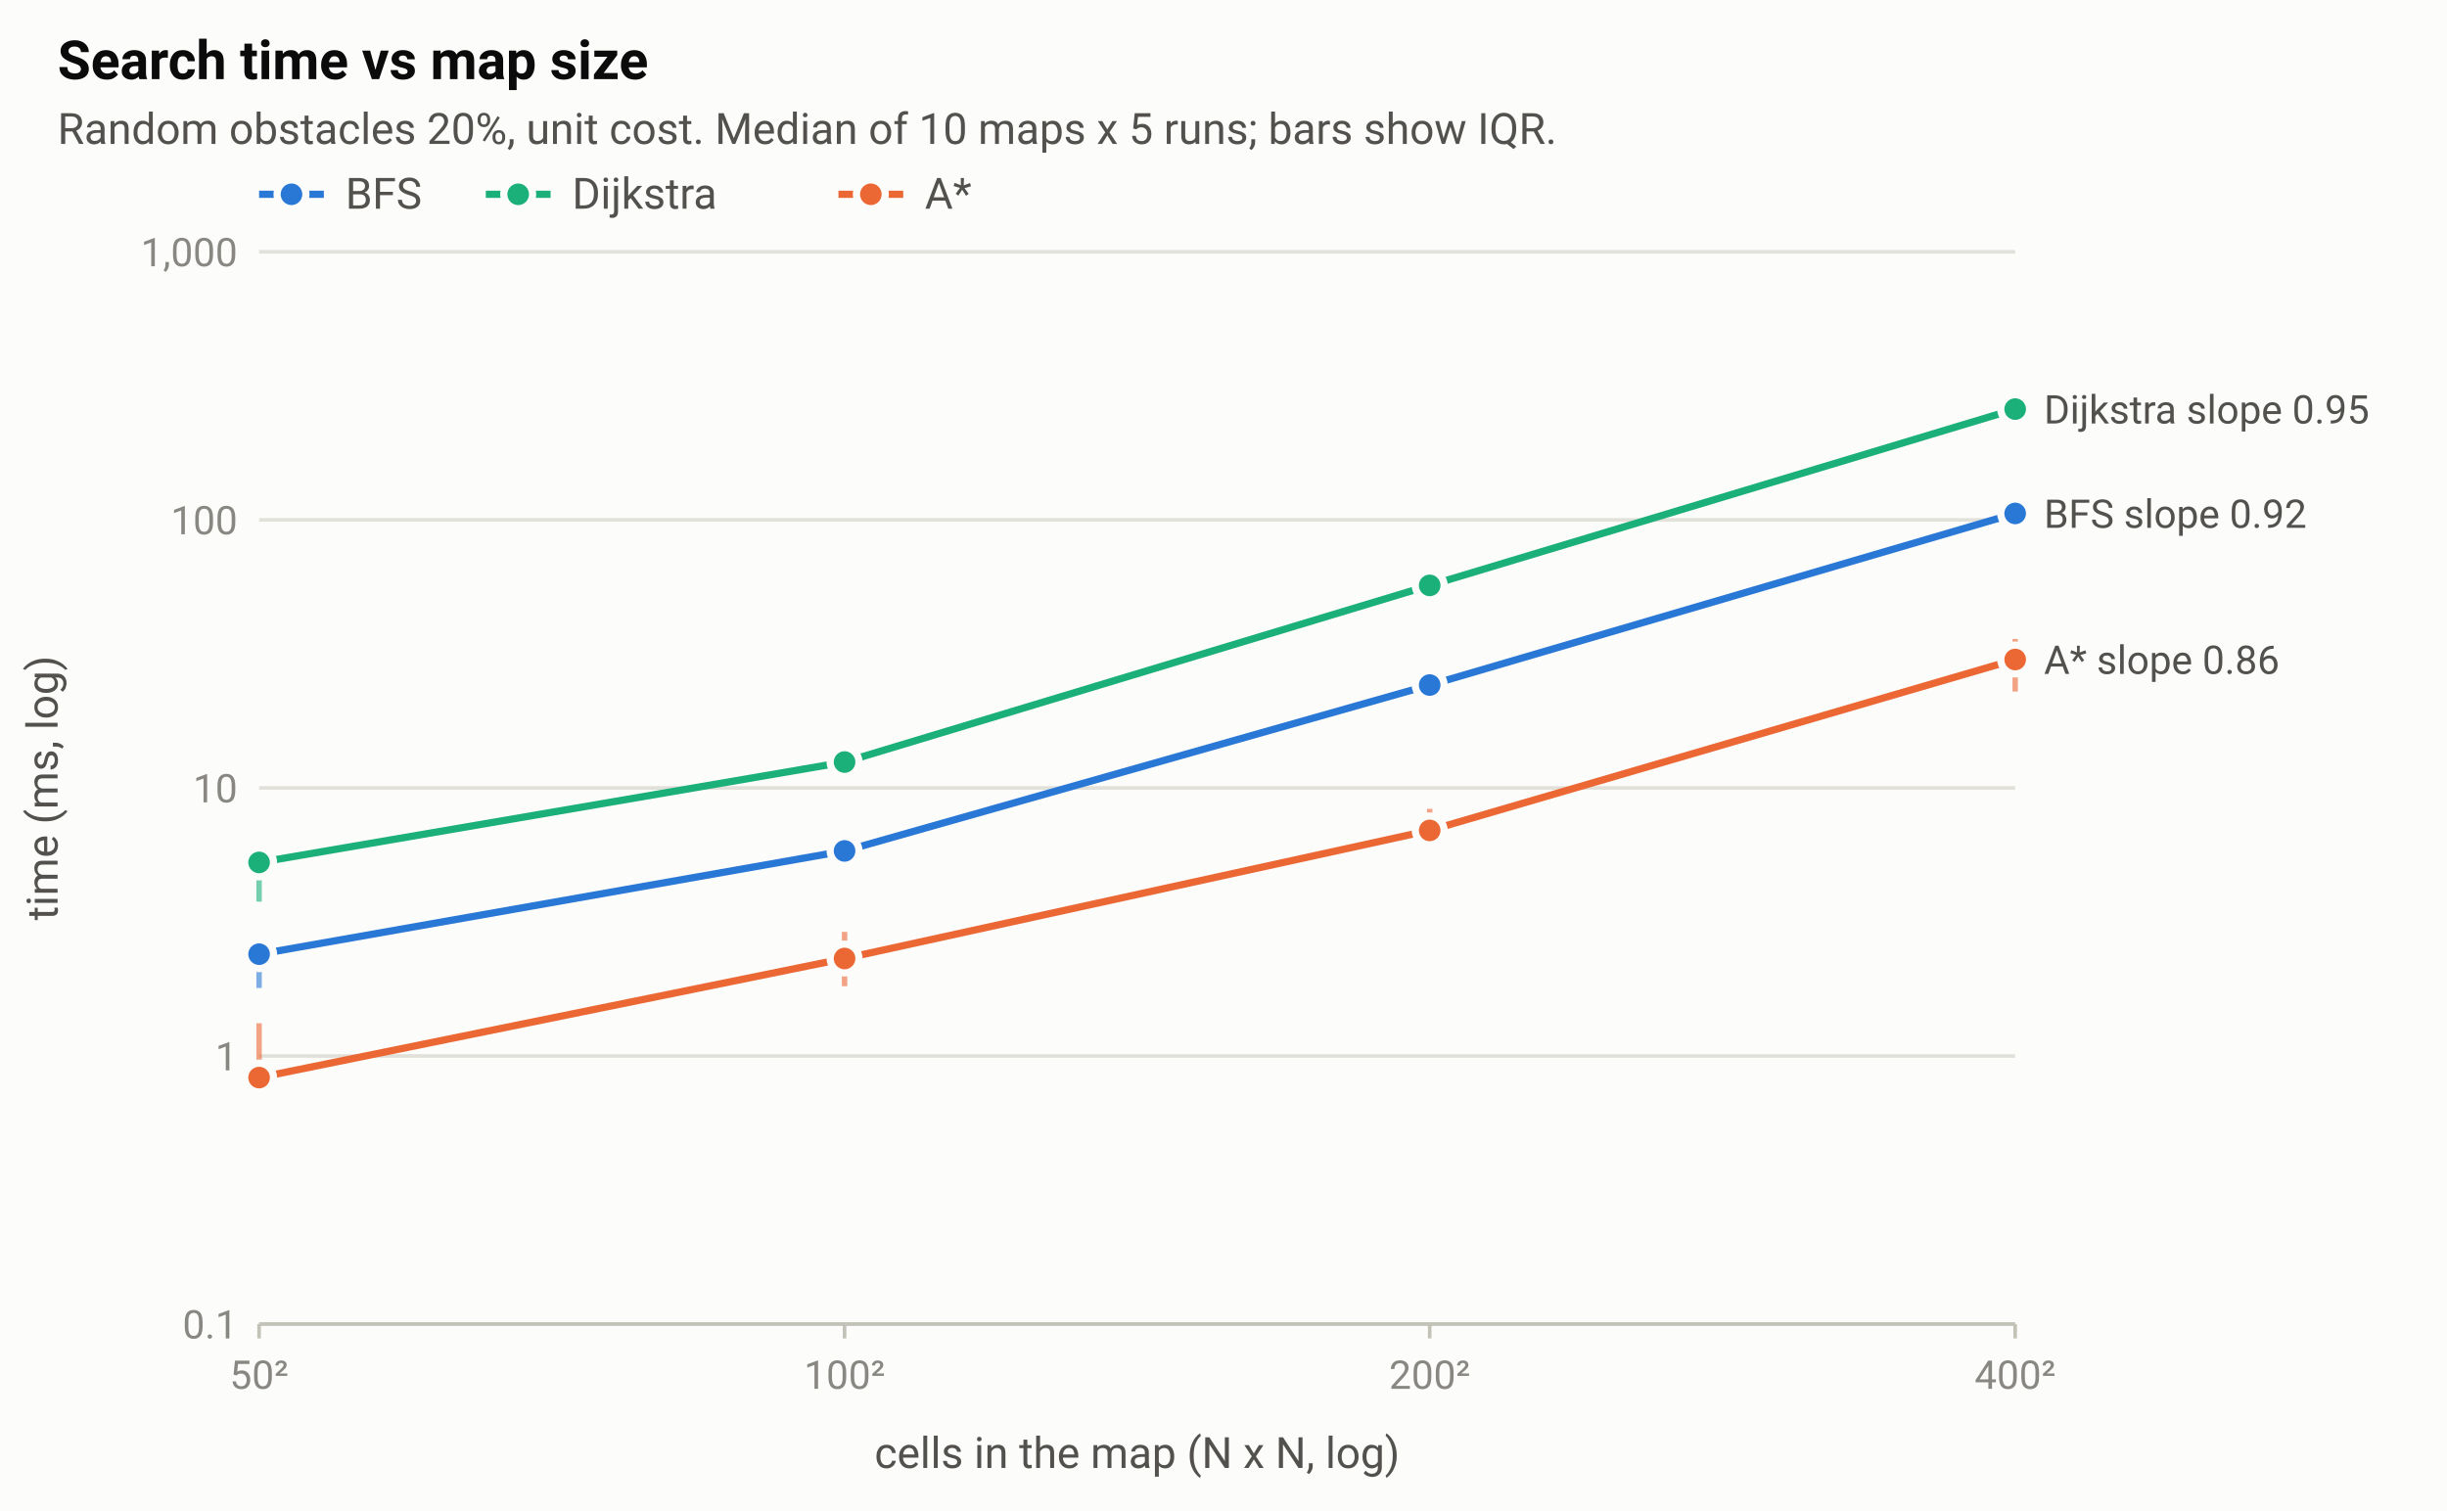
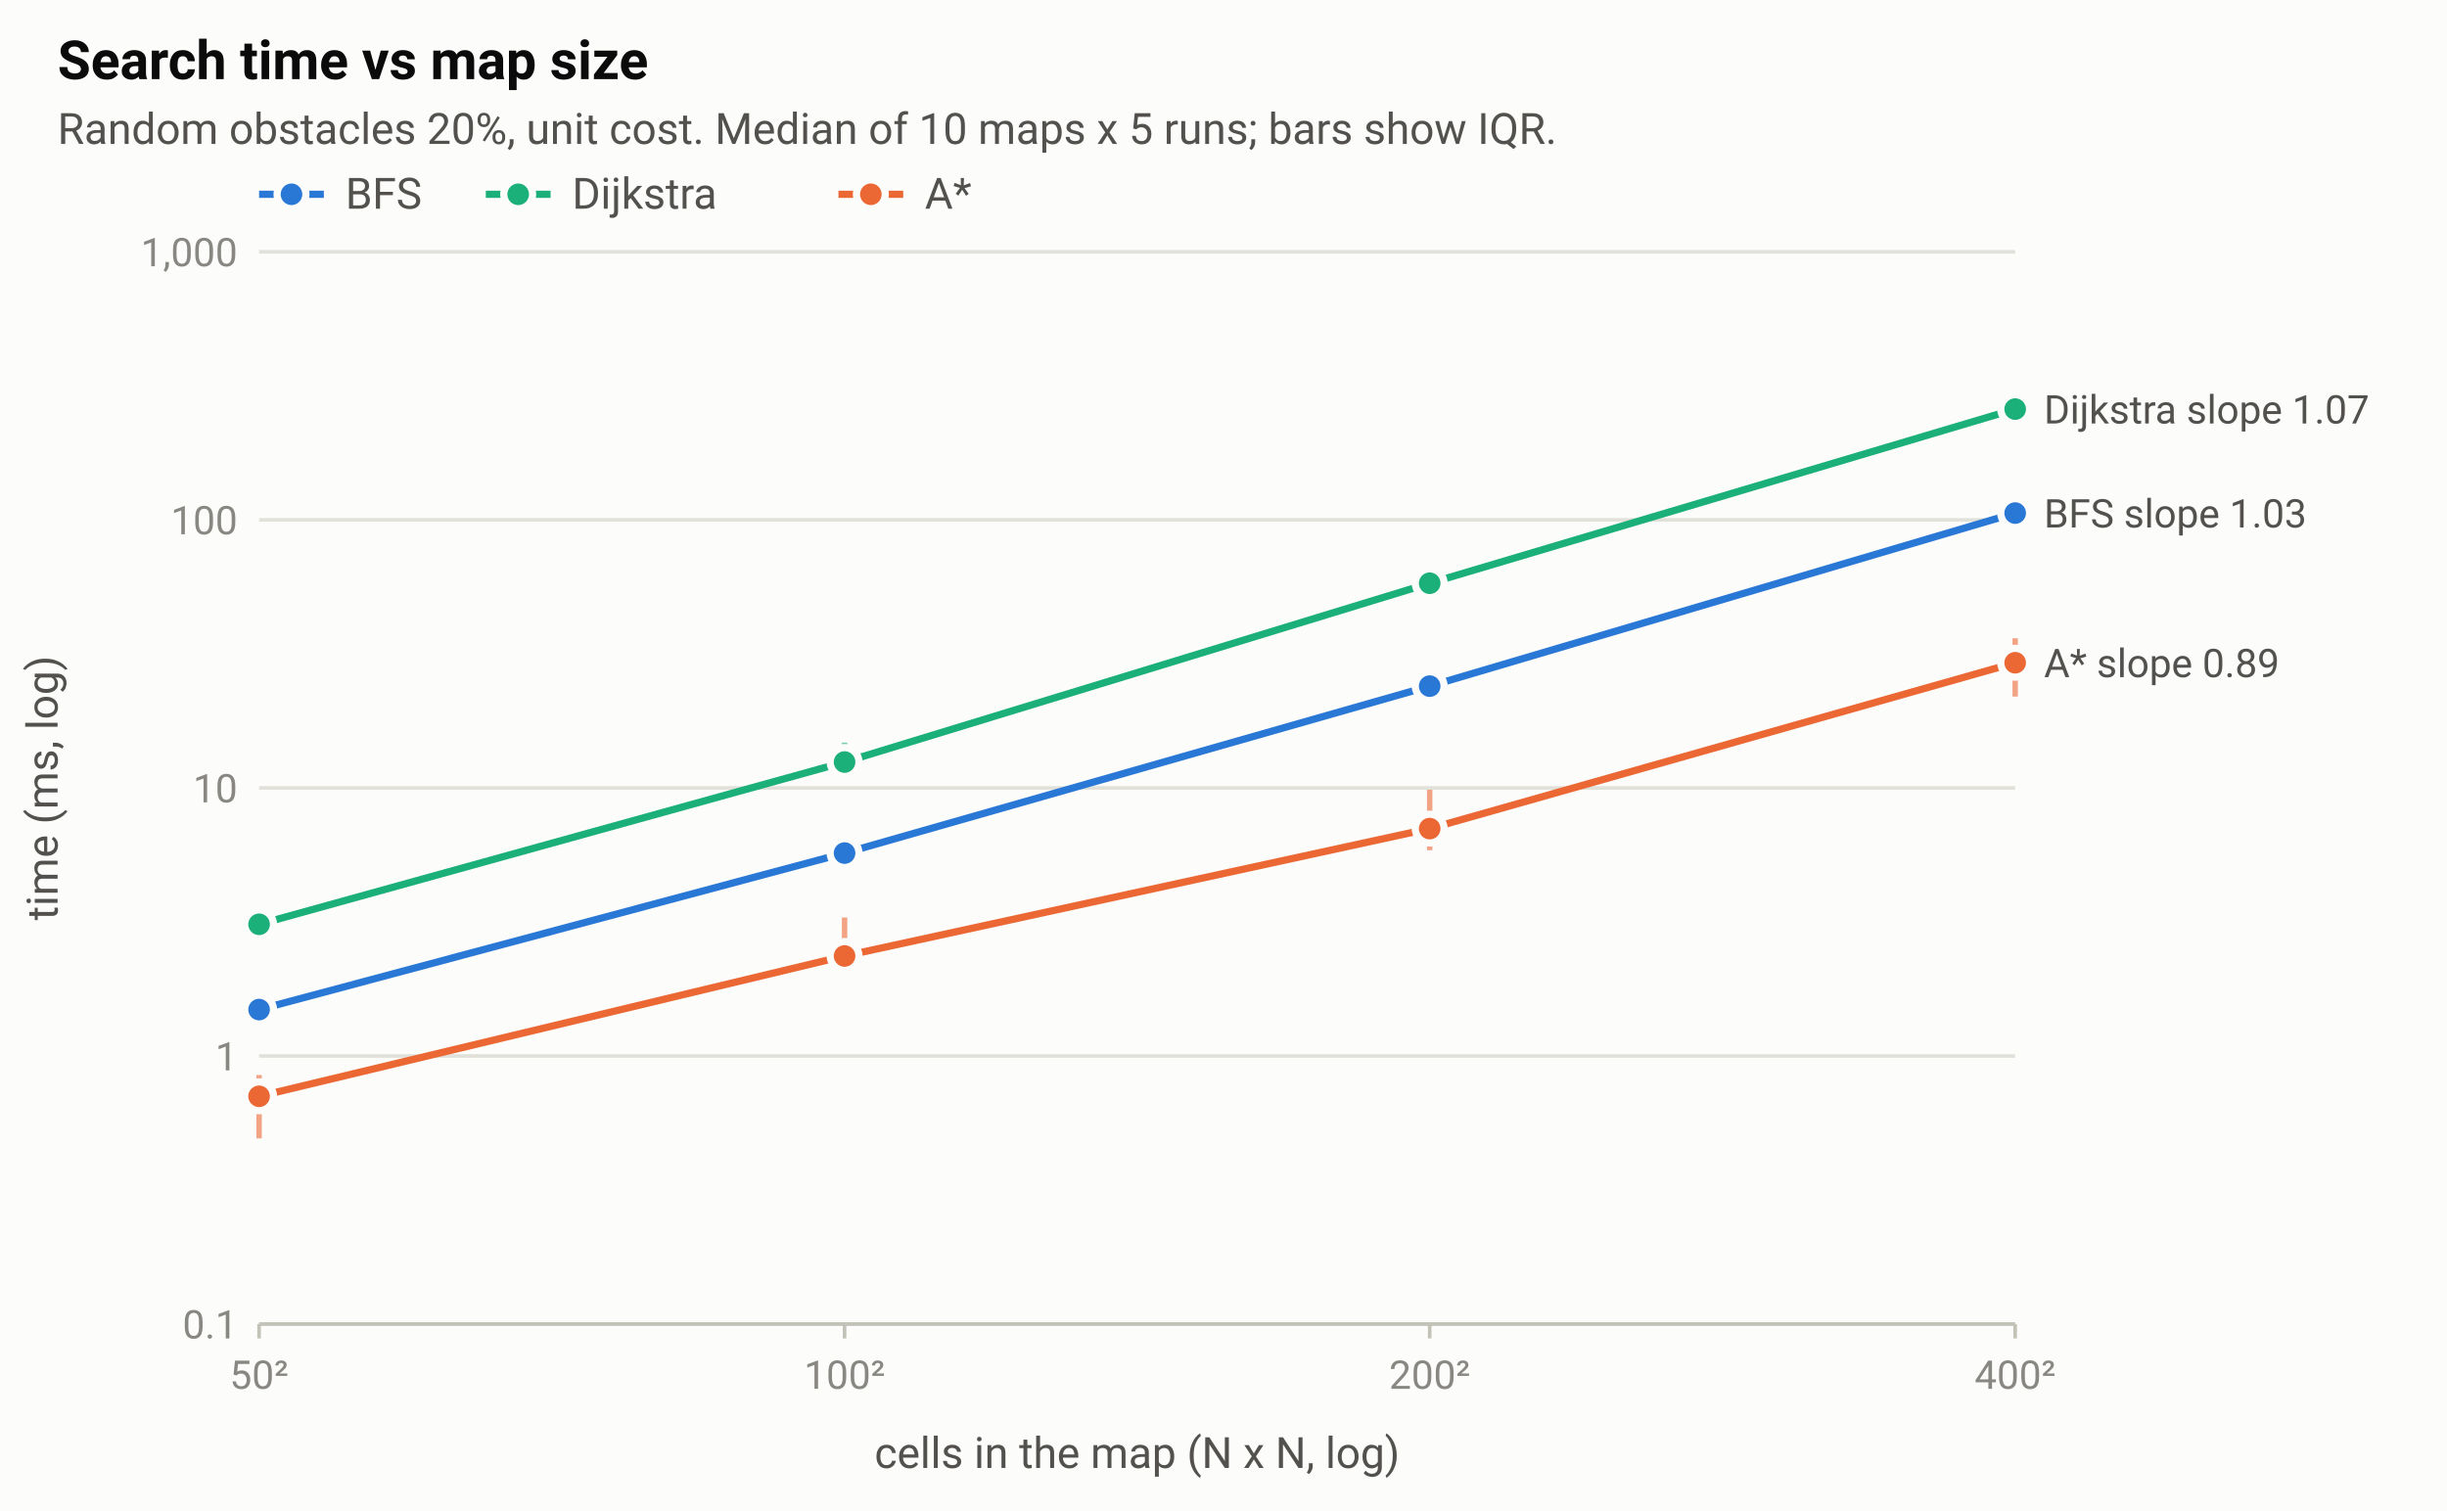
<svg xmlns="http://www.w3.org/2000/svg" width="680" height="420" viewBox="0 0 680 420" font-family="system-ui, -apple-system, 'Segoe UI', Roboto, Helvetica, Arial, sans-serif">
  <rect width="100%" height="100%" fill="#fcfcfb" />
  <text x="16.0" y="22.0" font-size="15" fill="#0b0b0b" text-anchor="start" font-weight="600">Search time vs map size</text>
  <text x="16.0" y="40.0" font-size="12" fill="#52514e" text-anchor="start" font-weight="normal">Random obstacles 20%, unit cost. Median of 10 maps x 5 runs; bars show IQR.</text>
  <line x1="72" y1="368.0" x2="560" y2="368.0" stroke="#e1e0d9" stroke-width="1" />
  <text x="66.0" y="372.0" font-size="11" fill="#898781" text-anchor="end" font-weight="normal">0.1</text>
  <line x1="72" y1="293.5" x2="560" y2="293.5" stroke="#e1e0d9" stroke-width="1" />
  <text x="66.0" y="297.5" font-size="11" fill="#898781" text-anchor="end" font-weight="normal">1</text>
  <line x1="72" y1="219.0" x2="560" y2="219.0" stroke="#e1e0d9" stroke-width="1" />
  <text x="66.0" y="223.0" font-size="11" fill="#898781" text-anchor="end" font-weight="normal">10</text>
  <line x1="72" y1="144.5" x2="560" y2="144.5" stroke="#e1e0d9" stroke-width="1" />
  <text x="66.0" y="148.5" font-size="11" fill="#898781" text-anchor="end" font-weight="normal">100</text>
  <line x1="72" y1="70.0" x2="560" y2="70.0" stroke="#e1e0d9" stroke-width="1" />
  <text x="66.0" y="74.0" font-size="11" fill="#898781" text-anchor="end" font-weight="normal">1,000</text>
  <text x="16.0" y="219.0" font-size="12" fill="#52514e" text-anchor="middle" font-weight="normal" transform="rotate(-90 16.0 219.0)">time (ms, log)</text>
  <line x1="72.0" y1="368" x2="72.0" y2="372" stroke="#c3c2b7" />
  <text x="72.0" y="386.0" font-size="11" fill="#898781" text-anchor="middle" font-weight="normal">50²</text>
  <line x1="234.7" y1="368" x2="234.7" y2="372" stroke="#c3c2b7" />
  <text x="234.7" y="386.0" font-size="11" fill="#898781" text-anchor="middle" font-weight="normal">100²</text>
  <line x1="397.3" y1="368" x2="397.3" y2="372" stroke="#c3c2b7" />
  <text x="397.3" y="386.0" font-size="11" fill="#898781" text-anchor="middle" font-weight="normal">200²</text>
  <line x1="560.0" y1="368" x2="560.0" y2="372" stroke="#c3c2b7" />
  <text x="560.0" y="386.0" font-size="11" fill="#898781" text-anchor="middle" font-weight="normal">400²</text>
  <line x1="72" y1="368" x2="560" y2="368" stroke="#c3c2b7" stroke-width="1" />
  <text x="316.0" y="408.0" font-size="12" fill="#52514e" text-anchor="middle" font-weight="normal">cells in the map (N x N, log)</text>
-   <line x1="72.0" y1="274.6" x2="72.0" y2="264.4" stroke="#2a78d6" stroke-width="1.5" stroke-opacity="0.6" />
-   <line x1="234.7" y1="236.9" x2="234.7" y2="235.5" stroke="#2a78d6" stroke-width="1.5" stroke-opacity="0.6" />
-   <line x1="397.3" y1="191.4" x2="397.3" y2="186.6" stroke="#2a78d6" stroke-width="1.5" stroke-opacity="0.6" />
-   <line x1="560.0" y1="143.3" x2="560.0" y2="139.9" stroke="#2a78d6" stroke-width="1.5" stroke-opacity="0.6" />
-   <polyline points="72.0,265.2 234.7,236.5 397.3,190.4 560.0,142.7" fill="none" stroke="#2a78d6" stroke-width="2" />
-   <circle cx="72.0" cy="265.2" r="4" fill="#2a78d6" stroke="#fcfcfb" stroke-width="2" />
-   <circle cx="234.7" cy="236.5" r="4" fill="#2a78d6" stroke="#fcfcfb" stroke-width="2" />
-   <circle cx="397.3" cy="190.4" r="4" fill="#2a78d6" stroke="#fcfcfb" stroke-width="2" />
-   <circle cx="560.0" cy="142.7" r="4" fill="#2a78d6" stroke="#fcfcfb" stroke-width="2" />
-   <text x="568.0" y="146.7" font-size="11" fill="#52514e" text-anchor="start" font-weight="normal">BFS  slope 0.92</text>
-   <line x1="72.0" y1="250.6" x2="72.0" y2="239.2" stroke="#1baf7a" stroke-width="1.5" stroke-opacity="0.6" />
-   <line x1="234.7" y1="212.2" x2="234.7" y2="211.0" stroke="#1baf7a" stroke-width="1.5" stroke-opacity="0.6" />
-   <line x1="397.3" y1="163.9" x2="397.3" y2="159.7" stroke="#1baf7a" stroke-width="1.5" stroke-opacity="0.6" />
-   <line x1="560.0" y1="115.0" x2="560.0" y2="111.3" stroke="#1baf7a" stroke-width="1.5" stroke-opacity="0.6" />
-   <polyline points="72.0,239.7 234.7,211.8 397.3,162.7 560.0,113.7" fill="none" stroke="#1baf7a" stroke-width="2" />
-   <circle cx="72.0" cy="239.7" r="4" fill="#1baf7a" stroke="#fcfcfb" stroke-width="2" />
+   <line x1="72.0" y1="281.3" x2="72.0" y2="279.4" stroke="#2a78d6" stroke-width="1.5" stroke-opacity="0.6" />
+   <line x1="234.7" y1="237.2" x2="234.7" y2="236.3" stroke="#2a78d6" stroke-width="1.5" stroke-opacity="0.6" />
+   <line x1="397.3" y1="191.3" x2="397.3" y2="188.2" stroke="#2a78d6" stroke-width="1.5" stroke-opacity="0.6" />
+   <line x1="560.0" y1="143.3" x2="560.0" y2="140.3" stroke="#2a78d6" stroke-width="1.5" stroke-opacity="0.6" />
+   <polyline points="72.0,280.6 234.7,237.1 397.3,190.7 560.0,142.6" fill="none" stroke="#2a78d6" stroke-width="2" />
+   <circle cx="72.0" cy="280.6" r="4" fill="#2a78d6" stroke="#fcfcfb" stroke-width="2" />
+   <circle cx="234.7" cy="237.1" r="4" fill="#2a78d6" stroke="#fcfcfb" stroke-width="2" />
+   <circle cx="397.3" cy="190.7" r="4" fill="#2a78d6" stroke="#fcfcfb" stroke-width="2" />
+   <circle cx="560.0" cy="142.6" r="4" fill="#2a78d6" stroke="#fcfcfb" stroke-width="2" />
+   <text x="568.0" y="146.6" font-size="11" fill="#52514e" text-anchor="start" font-weight="normal">BFS  slope 1.03</text>
+   <line x1="72.0" y1="257.4" x2="72.0" y2="255.9" stroke="#1baf7a" stroke-width="1.5" stroke-opacity="0.6" />
+   <line x1="234.7" y1="212.3" x2="234.7" y2="206.4" stroke="#1baf7a" stroke-width="1.5" stroke-opacity="0.6" />
+   <line x1="397.3" y1="163.5" x2="397.3" y2="159.5" stroke="#1baf7a" stroke-width="1.5" stroke-opacity="0.6" />
+   <line x1="560.0" y1="114.6" x2="560.0" y2="112.3" stroke="#1baf7a" stroke-width="1.5" stroke-opacity="0.6" />
+   <polyline points="72.0,256.9 234.7,211.8 397.3,162.1 560.0,113.7" fill="none" stroke="#1baf7a" stroke-width="2" />
+   <circle cx="72.0" cy="256.9" r="4" fill="#1baf7a" stroke="#fcfcfb" stroke-width="2" />
  <circle cx="234.7" cy="211.8" r="4" fill="#1baf7a" stroke="#fcfcfb" stroke-width="2" />
-   <circle cx="397.3" cy="162.7" r="4" fill="#1baf7a" stroke="#fcfcfb" stroke-width="2" />
+   <circle cx="397.3" cy="162.1" r="4" fill="#1baf7a" stroke="#fcfcfb" stroke-width="2" />
  <circle cx="560.0" cy="113.7" r="4" fill="#1baf7a" stroke="#fcfcfb" stroke-width="2" />
-   <text x="568.0" y="117.7" font-size="11" fill="#52514e" text-anchor="start" font-weight="normal">Dijkstra  slope 0.95</text>
-   <line x1="72.0" y1="301.7" x2="72.0" y2="284.4" stroke="#eb6834" stroke-width="1.5" stroke-opacity="0.6" />
-   <line x1="234.7" y1="274.1" x2="234.7" y2="259.0" stroke="#eb6834" stroke-width="1.5" stroke-opacity="0.6" />
-   <line x1="397.3" y1="235.4" x2="397.3" y2="224.8" stroke="#eb6834" stroke-width="1.5" stroke-opacity="0.6" />
-   <line x1="560.0" y1="192.2" x2="560.0" y2="177.6" stroke="#eb6834" stroke-width="1.5" stroke-opacity="0.6" />
-   <polyline points="72.0,299.5 234.7,266.4 397.3,230.8 560.0,183.3" fill="none" stroke="#eb6834" stroke-width="2" />
-   <circle cx="72.0" cy="299.5" r="4" fill="#eb6834" stroke="#fcfcfb" stroke-width="2" />
-   <circle cx="234.7" cy="266.4" r="4" fill="#eb6834" stroke="#fcfcfb" stroke-width="2" />
-   <circle cx="397.3" cy="230.8" r="4" fill="#eb6834" stroke="#fcfcfb" stroke-width="2" />
-   <circle cx="560.0" cy="183.3" r="4" fill="#eb6834" stroke="#fcfcfb" stroke-width="2" />
-   <text x="568.0" y="187.3" font-size="11" fill="#52514e" text-anchor="start" font-weight="normal">A*  slope 0.86</text>
+   <text x="568.0" y="117.7" font-size="11" fill="#52514e" text-anchor="start" font-weight="normal">Dijkstra  slope 1.07</text>
+   <line x1="72.0" y1="316.4" x2="72.0" y2="298.8" stroke="#eb6834" stroke-width="1.5" stroke-opacity="0.6" />
+   <line x1="234.7" y1="269.8" x2="234.7" y2="255.0" stroke="#eb6834" stroke-width="1.5" stroke-opacity="0.6" />
+   <line x1="397.3" y1="236.3" x2="397.3" y2="219.5" stroke="#eb6834" stroke-width="1.5" stroke-opacity="0.6" />
+   <line x1="560.0" y1="193.6" x2="560.0" y2="177.4" stroke="#eb6834" stroke-width="1.5" stroke-opacity="0.6" />
+   <polyline points="72.0,304.7 234.7,265.7 397.3,230.3 560.0,184.2" fill="none" stroke="#eb6834" stroke-width="2" />
+   <circle cx="72.0" cy="304.7" r="4" fill="#eb6834" stroke="#fcfcfb" stroke-width="2" />
+   <circle cx="234.7" cy="265.7" r="4" fill="#eb6834" stroke="#fcfcfb" stroke-width="2" />
+   <circle cx="397.3" cy="230.3" r="4" fill="#eb6834" stroke="#fcfcfb" stroke-width="2" />
+   <circle cx="560.0" cy="184.2" r="4" fill="#eb6834" stroke="#fcfcfb" stroke-width="2" />
+   <text x="568.0" y="188.2" font-size="11" fill="#52514e" text-anchor="start" font-weight="normal">A*  slope 0.89</text>
  <line x1="72" y1="54" x2="90" y2="54" stroke="#2a78d6" stroke-width="2" />
  <circle cx="81" cy="54" r="4" fill="#2a78d6" stroke="#fcfcfb" stroke-width="2" />
  <text x="96.0" y="58.0" font-size="12" fill="#52514e" text-anchor="start" font-weight="normal">BFS</text>
  <line x1="135" y1="54" x2="153" y2="54" stroke="#1baf7a" stroke-width="2" />
  <circle cx="144" cy="54" r="4" fill="#1baf7a" stroke="#fcfcfb" stroke-width="2" />
  <text x="159.0" y="58.0" font-size="12" fill="#52514e" text-anchor="start" font-weight="normal">Dijkstra</text>
  <line x1="233" y1="54" x2="251" y2="54" stroke="#eb6834" stroke-width="2" />
  <circle cx="242" cy="54" r="4" fill="#eb6834" stroke="#fcfcfb" stroke-width="2" />
  <text x="257.0" y="58.0" font-size="12" fill="#52514e" text-anchor="start" font-weight="normal">A*</text>
</svg>
